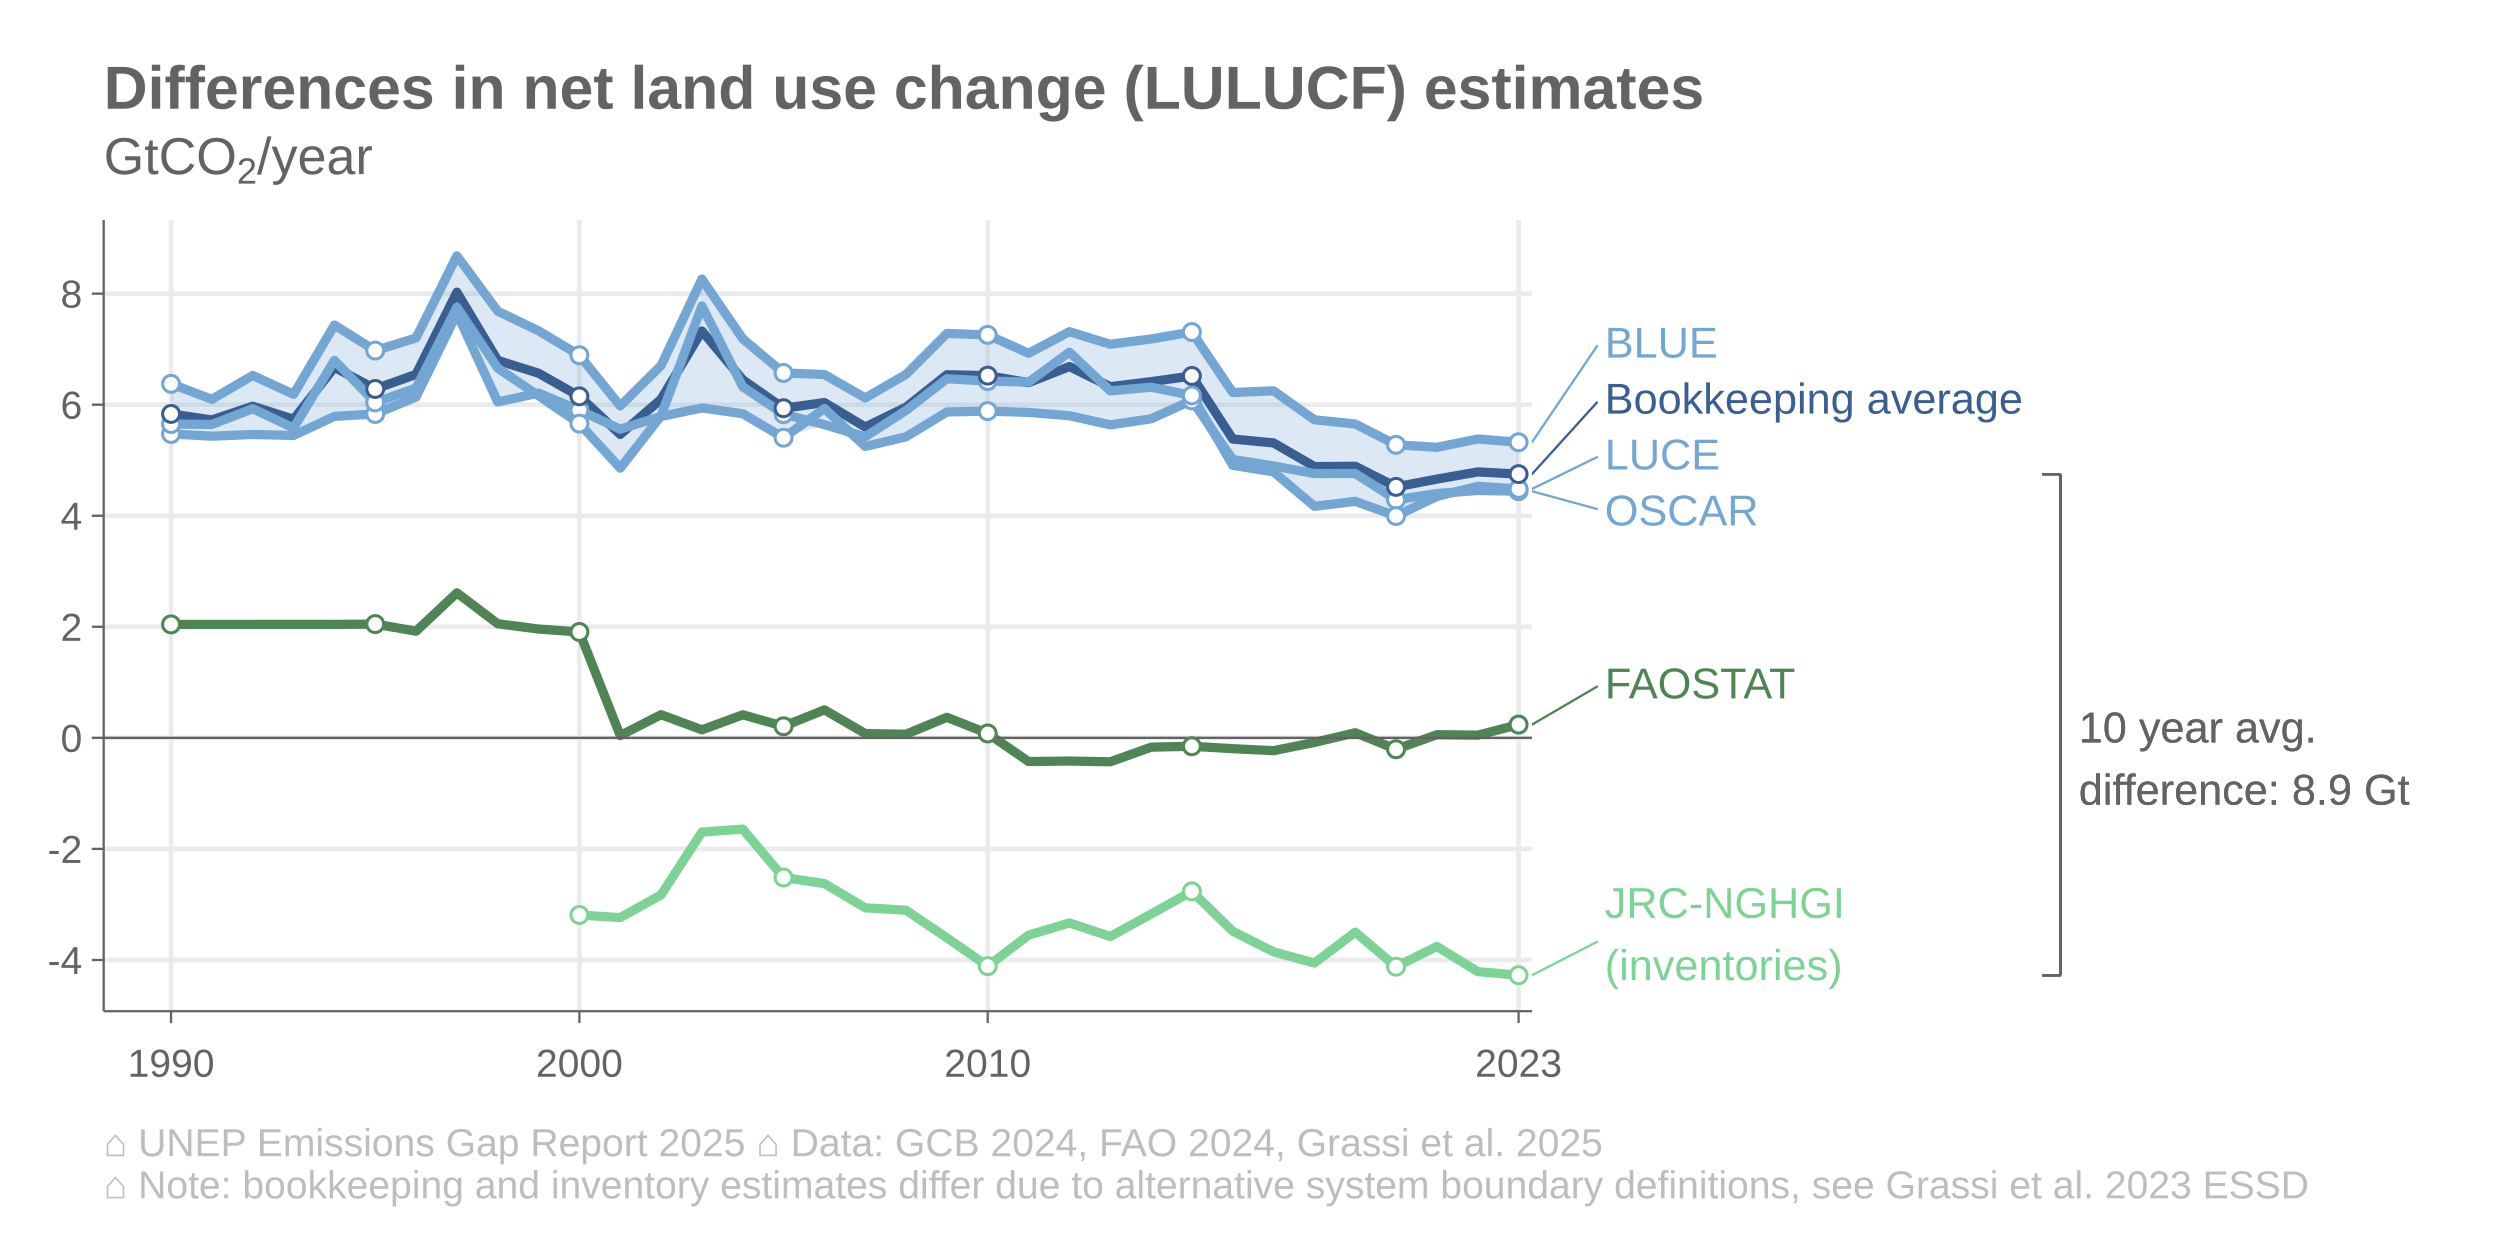
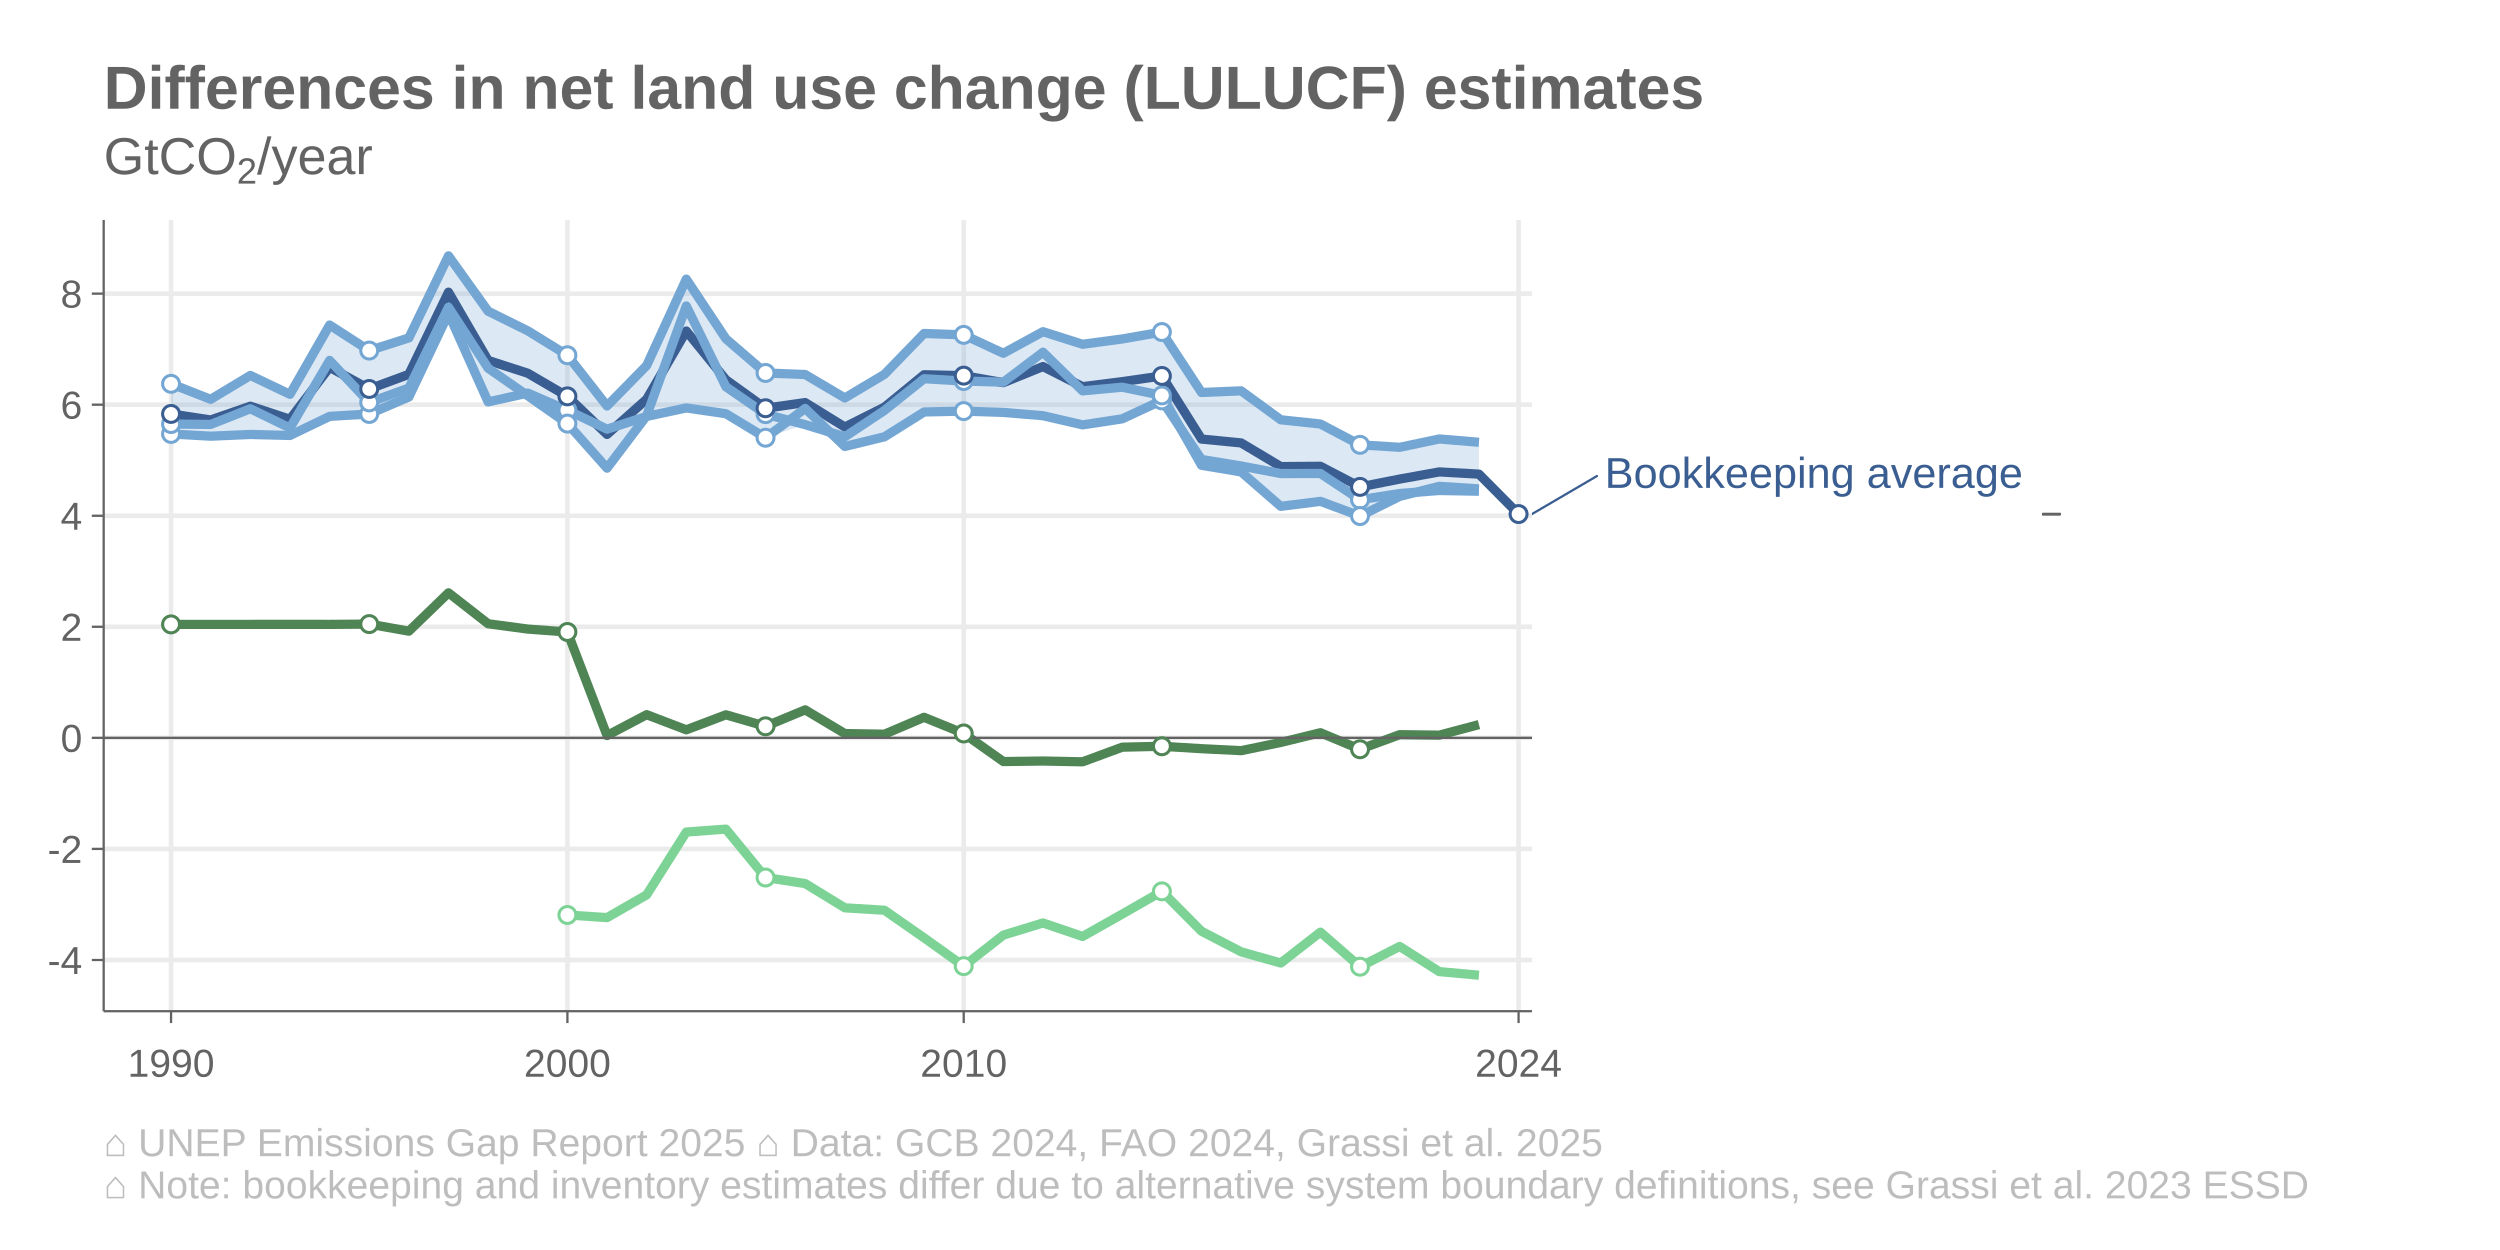
<svg xmlns="http://www.w3.org/2000/svg" width="576.00pt" height="288.00pt" viewBox="0 0 576.00 288.00">
  <g class="svglite">
    <defs>
      <style type="text/css">
    .svglite line, .svglite polyline, .svglite polygon, .svglite path, .svglite rect, .svglite circle {
      fill: none;
      stroke: #000000;
      stroke-linecap: round;
      stroke-linejoin: round;
      stroke-miterlimit: 10.00;
    }
    .svglite text {
      white-space: pre;
    }
    .svglite g.glyphgroup path {
      fill: inherit;
      stroke: none;
    }
  </style>
    </defs>
    <rect width="100%" height="100%" style="stroke: none; fill: #FFFFFF;" />
    <defs>
      <clipPath id="cpMC4wMHw1NzYuMDB8MC4wMHwyODguMDA=">
        <rect x="0.00" y="0.00" width="576.00" height="288.00" />
      </clipPath>
    </defs>
    <g clip-path="url(#cpMC4wMHw1NzYuMDB8MC4wMHwyODguMDA=)">
      <rect x="0.00" y="0.00" width="576.00" height="288.00" style="stroke-width: 1.07; stroke: #FFFFFF; fill: #FFFFFF;" />
    </g>
    <defs>
      <clipPath id="cpMzQ3LjQ4fDM1OC40Nnw1LjQ4fDI4Mi41Mg==">
        <rect x="347.48" y="5.48" width="10.98" height="277.04" />
      </clipPath>
    </defs>
    <g clip-path="url(#cpMzQ3LjQ4fDM1OC40Nnw1LjQ4fDI4Mi41Mg==)">
      <rect x="347.48" y="5.48" width="10.98" height="277.04" style="stroke-width: 1.07; stroke: #FFFFFF; fill: #FFFFFF;" />
    </g>
    <g clip-path="url(#cpMC4wMHw1NzYuMDB8MC4wMHwyODguMDA=)">
</g>
    <defs>
      <clipPath id="cpMjMuODl8NTY1LjA0fDUwLjY3fDIzMi45OA==">
        <rect x="23.89" y="50.67" width="541.15" height="182.31" />
      </clipPath>
    </defs>
    <g clip-path="url(#cpMjMuODl8NTY1LjA0fDUwLjY3fDIzMi45OA==)">
</g>
    <g clip-path="url(#cpMC4wMHw1NzYuMDB8MC4wMHwyODguMDA=)">
</g>
    <defs>
      <clipPath id="cpNS40OHwzNTguNDZ8NS40OHwyODIuNTI=">
        <rect x="5.48" y="5.48" width="352.98" height="277.04" />
      </clipPath>
    </defs>
    <g clip-path="url(#cpNS40OHwzNTguNDZ8NS40OHwyODIuNTI=)">
      <rect x="5.48" y="5.48" width="352.98" height="277.04" style="stroke-width: 1.07; stroke: #FFFFFF; fill: #FFFFFF;" />
    </g>
    <g clip-path="url(#cpMC4wMHw1NzYuMDB8MC4wMHwyODguMDA=)">
</g>
    <defs>
      <clipPath id="cpMzQ3LjQ4fDU3MC41Mnw1LjQ4fDI4Mi41Mg==">
        <rect x="347.48" y="5.48" width="223.04" height="277.04" />
      </clipPath>
    </defs>
    <g clip-path="url(#cpMzQ3LjQ4fDU3MC41Mnw1LjQ4fDI4Mi41Mg==)">
      <rect x="347.48" y="5.48" width="223.04" height="277.04" style="stroke-width: 1.07; stroke: #FFFFFF; fill: #FFFFFF;" />
    </g>
    <g clip-path="url(#cpMC4wMHw1NzYuMDB8MC4wMHwyODguMDA=)">
</g>
    <defs>
      <clipPath id="cpMjMuODl8MzUyLjk4fDUwLjY3fDIzMi45OA==">
        <rect x="23.89" y="50.67" width="329.09" height="182.31" />
      </clipPath>
    </defs>
    <g clip-path="url(#cpMjMuODl8MzUyLjk4fDUwLjY3fDIzMi45OA==)">
      <polyline points="23.89,221.18 352.98,221.18 " style="stroke-width: 1.07; stroke: #EBEBEB; stroke-linecap: butt;" />
      <polyline points="23.89,195.59 352.98,195.59 " style="stroke-width: 1.07; stroke: #EBEBEB; stroke-linecap: butt;" />
      <polyline points="23.89,170.00 352.98,170.00 " style="stroke-width: 1.07; stroke: #EBEBEB; stroke-linecap: butt;" />
      <polyline points="23.89,144.41 352.98,144.41 " style="stroke-width: 1.07; stroke: #EBEBEB; stroke-linecap: butt;" />
      <polyline points="23.89,118.83 352.98,118.83 " style="stroke-width: 1.07; stroke: #EBEBEB; stroke-linecap: butt;" />
      <polyline points="23.89,93.24 352.98,93.24 " style="stroke-width: 1.07; stroke: #EBEBEB; stroke-linecap: butt;" />
      <polyline points="23.89,67.65 352.98,67.65 " style="stroke-width: 1.07; stroke: #EBEBEB; stroke-linecap: butt;" />
      <polyline points="39.41,232.98 39.41,50.67 " style="stroke-width: 1.07; stroke: #EBEBEB; stroke-linecap: butt;" />
-       <polyline points="133.49,232.98 133.49,50.67 " style="stroke-width: 1.07; stroke: #EBEBEB; stroke-linecap: butt;" />
-       <polyline points="227.57,232.98 227.57,50.67 " style="stroke-width: 1.07; stroke: #EBEBEB; stroke-linecap: butt;" />
+       <polyline points="130.73,232.98 130.73,50.67 " style="stroke-width: 1.07; stroke: #EBEBEB; stroke-linecap: butt;" />
+       <polyline points="222.04,232.98 222.04,50.67 " style="stroke-width: 1.07; stroke: #EBEBEB; stroke-linecap: butt;" />
      <polyline points="349.88,232.98 349.88,50.67 " style="stroke-width: 1.07; stroke: #EBEBEB; stroke-linecap: butt;" />
-       <polygon points="39.41,88.43 48.82,92.00 58.23,86.50 67.64,90.85 77.05,74.89 86.45,80.77 95.86,77.86 105.27,58.95 114.68,71.70 124.09,76.22 133.49,81.85 142.90,93.53 152.31,84.22 161.72,64.31 171.13,78.06 180.53,85.93 189.94,86.29 199.35,91.69 208.76,86.24 218.17,76.83 227.57,77.15 236.98,81.40 246.39,76.42 255.80,79.32 265.21,78.10 274.61,76.50 284.02,90.43 293.43,90.05 302.84,96.72 312.25,97.69 321.65,102.49 331.06,103.06 340.47,101.14 349.88,101.90 349.88,113.18 340.47,113.01 331.06,114.37 321.65,118.90 312.25,115.51 302.84,116.66 293.43,108.73 284.02,107.20 274.61,92.25 265.21,96.50 255.80,97.89 246.39,95.78 236.98,95.02 227.57,94.72 218.17,94.92 208.76,100.64 199.35,102.86 189.94,97.84 180.53,100.85 171.13,95.32 161.72,93.99 152.31,95.94 142.90,107.86 133.49,97.59 124.09,91.18 114.68,92.60 105.27,72.23 95.86,91.47 86.45,95.38 77.05,95.93 67.64,100.33 58.23,100.10 48.82,100.50 39.41,99.98 " style="stroke-width: 0.00; stroke: none; stroke-linecap: butt; fill: #74A6D4; fill-opacity: 0.25;" />
-       <polyline points="39.41,88.43 48.82,92.00 58.23,86.50 67.64,90.85 77.05,74.89 86.45,80.77 95.86,77.86 105.27,58.95 114.68,71.70 124.09,76.22 133.49,81.85 142.90,93.53 152.31,84.22 161.72,64.31 171.13,78.06 180.53,85.93 189.94,86.29 199.35,91.69 208.76,86.24 218.17,76.83 227.57,77.15 236.98,81.40 246.39,76.42 255.80,79.32 265.21,78.10 274.61,76.50 284.02,90.43 293.43,90.05 302.84,96.72 312.25,97.69 321.65,102.49 331.06,103.06 340.47,101.14 349.88,101.90 " style="stroke-width: 1.07; stroke: none; stroke-linecap: butt;" />
-       <polyline points="349.88,113.18 340.47,113.01 331.06,114.37 321.65,118.90 312.25,115.51 302.84,116.66 293.43,108.73 284.02,107.20 274.61,92.25 265.21,96.50 255.80,97.89 246.39,95.78 236.98,95.02 227.57,94.72 218.17,94.92 208.76,100.64 199.35,102.86 189.94,97.84 180.53,100.85 171.13,95.32 161.72,93.99 152.31,95.94 142.90,107.86 133.49,97.59 124.09,91.18 114.68,92.60 105.27,72.23 95.86,91.47 86.45,95.38 77.05,95.93 67.64,100.33 58.23,100.10 48.82,100.50 39.41,99.98 " style="stroke-width: 1.07; stroke: none; stroke-linecap: butt;" />
-       <polyline points="133.49,210.81 142.90,211.42 152.31,206.17 161.72,191.70 171.13,191.03 180.53,202.18 189.94,203.57 199.35,209.16 208.76,209.72 218.17,216.08 227.57,222.60 236.98,215.45 246.39,212.65 255.80,215.76 265.21,210.61 274.61,205.37 284.02,214.56 293.43,219.30 302.84,221.88 312.25,214.77 321.65,222.73 331.06,218.06 340.47,223.86 349.88,224.69 " style="stroke-width: 2.13; stroke: #7DD396; stroke-linecap: butt;" />
-       <polyline points="39.41,95.37 48.82,96.76 58.23,93.59 67.64,96.60 77.05,84.62 86.45,89.62 95.86,86.25 105.27,67.32 114.68,83.04 124.09,85.99 133.49,91.32 142.90,100.09 152.31,91.98 161.72,76.27 171.13,87.50 180.53,94.06 189.94,92.75 199.35,98.39 208.76,93.81 218.17,86.34 227.57,86.55 236.98,88.16 246.39,84.45 255.80,89.09 265.21,87.93 274.61,86.62 284.02,101.16 293.43,102.05 302.84,107.50 312.25,107.43 321.65,112.18 331.06,110.38 340.47,108.73 349.88,109.24 " style="stroke-width: 2.13; stroke: #3A5E91; stroke-linecap: butt;" />
-       <polyline points="39.41,88.43 48.82,92.00 58.23,86.50 67.64,90.85 77.05,74.89 86.45,80.77 95.86,77.86 105.27,58.95 114.68,71.70 124.09,76.22 133.49,81.85 142.90,93.53 152.31,84.22 161.72,64.31 171.13,78.06 180.53,85.93 189.94,86.29 199.35,91.69 208.76,86.24 218.17,76.83 227.57,77.15 236.98,81.40 246.39,76.42 255.80,79.32 265.21,78.10 274.61,76.50 284.02,90.43 293.43,90.05 302.84,96.72 312.25,97.69 321.65,102.49 331.06,103.06 340.47,101.14 349.88,101.90 " style="stroke-width: 2.13; stroke: #74A6D4; stroke-linecap: butt;" />
-       <polyline points="39.41,99.98 48.82,100.50 58.23,100.10 67.64,100.33 77.05,95.93 86.45,95.38 95.86,91.47 105.27,72.23 114.68,92.60 124.09,90.57 133.49,94.51 142.90,98.88 152.31,95.94 161.72,93.99 171.13,95.32 180.53,100.85 189.94,94.11 199.35,102.86 208.76,100.64 218.17,94.92 227.57,94.72 236.98,95.02 246.39,95.78 255.80,97.89 265.21,96.50 274.61,92.25 284.02,105.86 293.43,107.36 302.84,109.11 312.25,109.09 321.65,115.14 331.06,113.70 340.47,113.01 349.88,113.18 " style="stroke-width: 2.13; stroke: #74A6D4; stroke-linecap: butt;" />
-       <polyline points="39.41,97.70 48.82,97.79 58.23,94.18 67.64,98.61 77.05,83.04 86.45,92.72 95.86,89.41 105.27,70.79 114.68,84.82 124.09,91.18 133.49,97.59 142.90,107.86 152.31,95.79 161.72,70.50 171.13,89.11 180.53,95.42 189.94,97.84 199.35,100.63 208.76,94.56 218.17,87.26 227.57,87.79 236.98,88.05 246.39,81.15 255.80,90.06 265.21,89.21 274.61,91.11 284.02,107.20 293.43,108.73 302.84,116.66 312.25,115.51 321.65,118.90 331.06,114.37 340.47,112.05 349.88,112.65 " style="stroke-width: 2.13; stroke: #74A6D4; stroke-linecap: butt;" />
-       <polyline points="39.41,143.86 48.82,143.86 58.23,143.86 67.64,143.85 77.05,143.86 86.45,143.79 95.86,145.42 105.27,136.59 114.68,143.71 124.09,144.94 133.49,145.61 142.90,169.47 152.31,164.66 161.72,168.15 171.13,164.69 180.53,167.34 189.94,163.55 199.35,169.01 208.76,169.16 218.17,165.27 227.57,168.99 236.98,175.46 246.39,175.34 255.80,175.52 265.21,172.15 274.61,171.94 284.02,172.50 293.43,172.95 302.84,171.06 312.25,168.82 321.65,172.63 331.06,169.27 340.47,169.38 349.88,166.95 " style="stroke-width: 2.13; stroke: #4F8455; stroke-linecap: butt;" />
+       <polygon points="39.41,88.43 48.54,92.00 57.68,86.50 66.81,90.85 75.94,74.89 85.07,80.77 94.20,77.86 103.33,58.95 112.46,71.70 121.60,76.22 130.73,81.85 139.86,93.53 148.99,84.22 158.12,64.31 167.25,78.06 176.38,85.93 185.51,86.29 194.65,91.69 203.78,86.24 212.91,76.83 222.04,77.15 231.17,81.40 240.30,76.42 249.43,79.32 258.56,78.10 267.70,76.50 276.83,90.43 285.96,90.05 295.09,96.72 304.22,97.69 313.35,102.49 322.48,103.06 331.61,101.14 340.75,101.90 340.75,113.18 331.61,113.01 322.48,114.37 313.35,118.90 304.22,115.51 295.09,116.66 285.96,108.73 276.83,107.20 267.70,92.25 258.56,96.50 249.43,97.89 240.30,95.78 231.17,95.02 222.04,94.72 212.91,94.92 203.78,100.64 194.65,102.86 185.51,97.84 176.38,100.85 167.25,95.32 158.12,93.99 148.99,95.94 139.86,107.86 130.73,97.59 121.60,91.18 112.46,92.60 103.33,72.23 94.20,91.47 85.07,95.38 75.94,95.93 66.81,100.33 57.68,100.10 48.54,100.50 39.41,99.98 " style="stroke-width: 0.00; stroke: none; stroke-linecap: butt; fill: #74A6D4; fill-opacity: 0.25;" />
+       <polyline points="39.41,88.43 48.54,92.00 57.68,86.50 66.81,90.85 75.94,74.89 85.07,80.77 94.20,77.86 103.33,58.95 112.46,71.70 121.60,76.22 130.73,81.85 139.86,93.53 148.99,84.22 158.12,64.31 167.25,78.06 176.38,85.93 185.51,86.29 194.65,91.69 203.78,86.24 212.91,76.83 222.04,77.15 231.17,81.40 240.30,76.42 249.43,79.32 258.56,78.10 267.70,76.50 276.83,90.43 285.96,90.05 295.09,96.72 304.22,97.69 313.35,102.49 322.48,103.06 331.61,101.14 340.75,101.90 " style="stroke-width: 1.07; stroke: none; stroke-linecap: butt;" />
+       <polyline points="340.75,113.18 331.61,113.01 322.48,114.37 313.35,118.90 304.22,115.51 295.09,116.66 285.96,108.73 276.83,107.20 267.70,92.25 258.56,96.50 249.43,97.89 240.30,95.78 231.17,95.02 222.04,94.72 212.91,94.92 203.78,100.64 194.65,102.86 185.51,97.84 176.38,100.85 167.25,95.32 158.12,93.99 148.99,95.94 139.86,107.86 130.73,97.59 121.60,91.18 112.46,92.60 103.33,72.23 94.20,91.47 85.07,95.38 75.94,95.93 66.81,100.33 57.68,100.10 48.54,100.50 39.41,99.98 " style="stroke-width: 1.07; stroke: none; stroke-linecap: butt;" />
+       <polyline points="130.73,210.81 139.86,211.42 148.99,206.17 158.12,191.70 167.25,191.03 176.38,202.18 185.51,203.57 194.65,209.16 203.78,209.72 212.91,216.08 222.04,222.60 231.17,215.45 240.30,212.65 249.43,215.76 258.56,210.61 267.70,205.37 276.83,214.56 285.96,219.30 295.09,221.88 304.22,214.77 313.35,222.73 322.48,218.06 331.61,223.86 340.75,224.69 " style="stroke-width: 2.13; stroke: #7DD396; stroke-linecap: butt;" />
+       <polyline points="39.41,95.37 48.54,96.76 57.68,93.59 66.81,96.60 75.94,84.62 85.07,89.62 94.20,86.25 103.33,67.32 112.46,83.04 121.60,85.99 130.73,91.32 139.86,100.09 148.99,91.98 158.12,76.27 167.25,87.50 176.38,94.06 185.51,92.75 194.65,98.39 203.78,93.81 212.91,86.34 222.04,86.55 231.17,88.16 240.30,84.45 249.43,89.09 258.56,87.93 267.70,86.62 276.83,101.16 285.96,102.05 295.09,107.50 304.22,107.43 313.35,112.18 322.48,110.38 331.61,108.73 340.75,109.24 349.88,118.44 " style="stroke-width: 2.13; stroke: #3A5E91; stroke-linecap: butt;" />
+       <polyline points="39.41,88.43 48.54,92.00 57.68,86.50 66.81,90.85 75.94,74.89 85.07,80.77 94.20,77.86 103.33,58.95 112.46,71.70 121.60,76.22 130.73,81.85 139.86,93.53 148.99,84.22 158.12,64.31 167.25,78.06 176.38,85.93 185.51,86.29 194.65,91.69 203.78,86.24 212.91,76.83 222.04,77.15 231.17,81.40 240.30,76.42 249.43,79.32 258.56,78.10 267.70,76.50 276.83,90.43 285.96,90.05 295.09,96.72 304.22,97.69 313.35,102.49 322.48,103.06 331.61,101.14 340.75,101.90 " style="stroke-width: 2.13; stroke: #74A6D4; stroke-linecap: butt;" />
+       <polyline points="39.41,99.98 48.54,100.50 57.68,100.10 66.81,100.33 75.94,95.93 85.07,95.38 94.20,91.47 103.33,72.23 112.46,92.60 121.60,90.57 130.73,94.51 139.86,98.88 148.99,95.94 158.12,93.99 167.25,95.32 176.38,100.85 185.51,94.11 194.65,102.86 203.78,100.64 212.91,94.92 222.04,94.72 231.17,95.02 240.30,95.78 249.43,97.89 258.56,96.50 267.70,92.25 276.83,105.86 285.96,107.36 295.09,109.11 304.22,109.09 313.35,115.14 322.48,113.70 331.61,113.01 340.75,113.18 " style="stroke-width: 2.13; stroke: #74A6D4; stroke-linecap: butt;" />
+       <polyline points="39.41,97.70 48.54,97.79 57.68,94.18 66.81,98.61 75.94,83.04 85.07,92.72 94.20,89.41 103.33,70.79 112.46,84.82 121.60,91.18 130.73,97.59 139.86,107.86 148.99,95.79 158.12,70.50 167.25,89.11 176.38,95.42 185.51,97.84 194.65,100.63 203.78,94.56 212.91,87.26 222.04,87.79 231.17,88.05 240.30,81.15 249.43,90.06 258.56,89.21 267.70,91.11 276.83,107.20 285.96,108.73 295.09,116.66 304.22,115.51 313.35,118.90 322.48,114.37 331.61,112.05 340.75,112.65 " style="stroke-width: 2.13; stroke: #74A6D4; stroke-linecap: butt;" />
+       <polyline points="39.41,143.86 48.54,143.86 57.68,143.86 66.81,143.85 75.94,143.86 85.07,143.79 94.20,145.42 103.33,136.59 112.46,143.71 121.60,144.94 130.73,145.61 139.86,169.47 148.99,164.66 158.12,168.15 167.25,164.69 176.38,167.34 185.51,163.55 194.65,169.01 203.78,169.16 212.91,165.27 222.04,168.99 231.17,175.46 240.30,175.34 249.43,175.52 258.56,172.15 267.70,171.94 276.83,172.50 285.96,172.95 295.09,171.06 304.22,168.82 313.35,172.63 322.48,169.27 331.61,169.38 340.75,166.95 " style="stroke-width: 2.13; stroke: #4F8455; stroke-linecap: butt;" />
      <line x1="23.89" y1="170.00" x2="352.98" y2="170.00" style="stroke-width: 0.53; stroke: #636363; stroke-linecap: butt;" />
      <circle cx="39.41" cy="88.43" r="1.95" style="stroke-width: 0.71; stroke: #74A6D4; fill: #FFFFFF;" />
-       <circle cx="86.45" cy="80.77" r="1.95" style="stroke-width: 0.71; stroke: #74A6D4; fill: #FFFFFF;" />
-       <circle cx="133.49" cy="81.85" r="1.95" style="stroke-width: 0.71; stroke: #74A6D4; fill: #FFFFFF;" />
-       <circle cx="180.53" cy="85.93" r="1.95" style="stroke-width: 0.71; stroke: #74A6D4; fill: #FFFFFF;" />
-       <circle cx="227.57" cy="77.15" r="1.95" style="stroke-width: 0.71; stroke: #74A6D4; fill: #FFFFFF;" />
-       <circle cx="274.61" cy="76.50" r="1.95" style="stroke-width: 0.71; stroke: #74A6D4; fill: #FFFFFF;" />
-       <circle cx="321.65" cy="102.49" r="1.95" style="stroke-width: 0.71; stroke: #74A6D4; fill: #FFFFFF;" />
-       <circle cx="349.88" cy="101.90" r="1.95" style="stroke-width: 0.71; stroke: #74A6D4; fill: #FFFFFF;" />
+       <circle cx="85.07" cy="80.77" r="1.95" style="stroke-width: 0.71; stroke: #74A6D4; fill: #FFFFFF;" />
+       <circle cx="130.73" cy="81.85" r="1.95" style="stroke-width: 0.71; stroke: #74A6D4; fill: #FFFFFF;" />
+       <circle cx="176.38" cy="85.93" r="1.95" style="stroke-width: 0.71; stroke: #74A6D4; fill: #FFFFFF;" />
+       <circle cx="222.04" cy="77.15" r="1.95" style="stroke-width: 0.71; stroke: #74A6D4; fill: #FFFFFF;" />
+       <circle cx="267.70" cy="76.50" r="1.95" style="stroke-width: 0.71; stroke: #74A6D4; fill: #FFFFFF;" />
+       <circle cx="313.35" cy="102.49" r="1.95" style="stroke-width: 0.71; stroke: #74A6D4; fill: #FFFFFF;" />
      <circle cx="39.41" cy="99.98" r="1.95" style="stroke-width: 0.71; stroke: #74A6D4; fill: #FFFFFF;" />
-       <circle cx="86.45" cy="95.38" r="1.95" style="stroke-width: 0.71; stroke: #74A6D4; fill: #FFFFFF;" />
-       <circle cx="133.49" cy="94.51" r="1.95" style="stroke-width: 0.71; stroke: #74A6D4; fill: #FFFFFF;" />
-       <circle cx="180.53" cy="100.85" r="1.95" style="stroke-width: 0.71; stroke: #74A6D4; fill: #FFFFFF;" />
-       <circle cx="227.57" cy="94.72" r="1.95" style="stroke-width: 0.71; stroke: #74A6D4; fill: #FFFFFF;" />
-       <circle cx="274.61" cy="92.25" r="1.95" style="stroke-width: 0.71; stroke: #74A6D4; fill: #FFFFFF;" />
-       <circle cx="321.65" cy="115.14" r="1.95" style="stroke-width: 0.71; stroke: #74A6D4; fill: #FFFFFF;" />
-       <circle cx="349.88" cy="113.18" r="1.95" style="stroke-width: 0.71; stroke: #74A6D4; fill: #FFFFFF;" />
+       <circle cx="85.07" cy="95.38" r="1.95" style="stroke-width: 0.71; stroke: #74A6D4; fill: #FFFFFF;" />
+       <circle cx="130.73" cy="94.51" r="1.95" style="stroke-width: 0.71; stroke: #74A6D4; fill: #FFFFFF;" />
+       <circle cx="176.38" cy="100.85" r="1.95" style="stroke-width: 0.71; stroke: #74A6D4; fill: #FFFFFF;" />
+       <circle cx="222.04" cy="94.72" r="1.95" style="stroke-width: 0.71; stroke: #74A6D4; fill: #FFFFFF;" />
+       <circle cx="267.70" cy="92.25" r="1.95" style="stroke-width: 0.71; stroke: #74A6D4; fill: #FFFFFF;" />
+       <circle cx="313.35" cy="115.14" r="1.95" style="stroke-width: 0.71; stroke: #74A6D4; fill: #FFFFFF;" />
      <circle cx="39.41" cy="97.70" r="1.95" style="stroke-width: 0.71; stroke: #74A6D4; fill: #FFFFFF;" />
-       <circle cx="86.45" cy="92.72" r="1.95" style="stroke-width: 0.71; stroke: #74A6D4; fill: #FFFFFF;" />
-       <circle cx="133.49" cy="97.59" r="1.95" style="stroke-width: 0.71; stroke: #74A6D4; fill: #FFFFFF;" />
-       <circle cx="180.53" cy="95.42" r="1.95" style="stroke-width: 0.71; stroke: #74A6D4; fill: #FFFFFF;" />
-       <circle cx="227.57" cy="87.79" r="1.95" style="stroke-width: 0.71; stroke: #74A6D4; fill: #FFFFFF;" />
-       <circle cx="274.61" cy="91.11" r="1.95" style="stroke-width: 0.71; stroke: #74A6D4; fill: #FFFFFF;" />
-       <circle cx="321.65" cy="118.90" r="1.95" style="stroke-width: 0.71; stroke: #74A6D4; fill: #FFFFFF;" />
-       <circle cx="349.88" cy="112.65" r="1.95" style="stroke-width: 0.71; stroke: #74A6D4; fill: #FFFFFF;" />
+       <circle cx="85.07" cy="92.72" r="1.95" style="stroke-width: 0.71; stroke: #74A6D4; fill: #FFFFFF;" />
+       <circle cx="130.73" cy="97.59" r="1.95" style="stroke-width: 0.71; stroke: #74A6D4; fill: #FFFFFF;" />
+       <circle cx="176.38" cy="95.42" r="1.95" style="stroke-width: 0.71; stroke: #74A6D4; fill: #FFFFFF;" />
+       <circle cx="222.04" cy="87.79" r="1.95" style="stroke-width: 0.71; stroke: #74A6D4; fill: #FFFFFF;" />
+       <circle cx="267.70" cy="91.11" r="1.95" style="stroke-width: 0.71; stroke: #74A6D4; fill: #FFFFFF;" />
+       <circle cx="313.35" cy="118.90" r="1.95" style="stroke-width: 0.71; stroke: #74A6D4; fill: #FFFFFF;" />
      <circle cx="39.41" cy="95.37" r="1.95" style="stroke-width: 0.71; stroke: #3A5E91; fill: #FFFFFF;" />
-       <circle cx="86.45" cy="89.62" r="1.95" style="stroke-width: 0.71; stroke: #3A5E91; fill: #FFFFFF;" />
-       <circle cx="133.49" cy="91.32" r="1.95" style="stroke-width: 0.71; stroke: #3A5E91; fill: #FFFFFF;" />
-       <circle cx="180.53" cy="94.06" r="1.95" style="stroke-width: 0.71; stroke: #3A5E91; fill: #FFFFFF;" />
-       <circle cx="227.57" cy="86.55" r="1.95" style="stroke-width: 0.71; stroke: #3A5E91; fill: #FFFFFF;" />
-       <circle cx="274.61" cy="86.62" r="1.95" style="stroke-width: 0.71; stroke: #3A5E91; fill: #FFFFFF;" />
-       <circle cx="321.65" cy="112.18" r="1.95" style="stroke-width: 0.71; stroke: #3A5E91; fill: #FFFFFF;" />
-       <circle cx="349.88" cy="109.24" r="1.95" style="stroke-width: 0.71; stroke: #3A5E91; fill: #FFFFFF;" />
-       <circle cx="133.49" cy="210.81" r="1.95" style="stroke-width: 0.71; stroke: #7DD396; fill: #FFFFFF;" />
-       <circle cx="180.53" cy="202.18" r="1.95" style="stroke-width: 0.71; stroke: #7DD396; fill: #FFFFFF;" />
-       <circle cx="227.57" cy="222.60" r="1.95" style="stroke-width: 0.71; stroke: #7DD396; fill: #FFFFFF;" />
-       <circle cx="274.61" cy="205.37" r="1.95" style="stroke-width: 0.71; stroke: #7DD396; fill: #FFFFFF;" />
-       <circle cx="321.65" cy="222.73" r="1.95" style="stroke-width: 0.71; stroke: #7DD396; fill: #FFFFFF;" />
-       <circle cx="349.88" cy="224.69" r="1.95" style="stroke-width: 0.71; stroke: #7DD396; fill: #FFFFFF;" />
+       <circle cx="85.07" cy="89.62" r="1.95" style="stroke-width: 0.71; stroke: #3A5E91; fill: #FFFFFF;" />
+       <circle cx="130.73" cy="91.32" r="1.95" style="stroke-width: 0.71; stroke: #3A5E91; fill: #FFFFFF;" />
+       <circle cx="176.38" cy="94.06" r="1.95" style="stroke-width: 0.71; stroke: #3A5E91; fill: #FFFFFF;" />
+       <circle cx="222.04" cy="86.55" r="1.95" style="stroke-width: 0.71; stroke: #3A5E91; fill: #FFFFFF;" />
+       <circle cx="267.70" cy="86.62" r="1.95" style="stroke-width: 0.71; stroke: #3A5E91; fill: #FFFFFF;" />
+       <circle cx="313.35" cy="112.18" r="1.95" style="stroke-width: 0.71; stroke: #3A5E91; fill: #FFFFFF;" />
+       <circle cx="349.88" cy="118.44" r="1.95" style="stroke-width: 0.71; stroke: #3A5E91; fill: #FFFFFF;" />
+       <circle cx="130.73" cy="210.81" r="1.95" style="stroke-width: 0.71; stroke: #7DD396; fill: #FFFFFF;" />
+       <circle cx="176.38" cy="202.18" r="1.95" style="stroke-width: 0.71; stroke: #7DD396; fill: #FFFFFF;" />
+       <circle cx="222.04" cy="222.60" r="1.95" style="stroke-width: 0.71; stroke: #7DD396; fill: #FFFFFF;" />
+       <circle cx="267.70" cy="205.37" r="1.95" style="stroke-width: 0.71; stroke: #7DD396; fill: #FFFFFF;" />
+       <circle cx="313.35" cy="222.73" r="1.95" style="stroke-width: 0.71; stroke: #7DD396; fill: #FFFFFF;" />
      <circle cx="39.41" cy="143.86" r="1.95" style="stroke-width: 0.71; stroke: #4F8455; fill: #FFFFFF;" />
-       <circle cx="86.45" cy="143.79" r="1.95" style="stroke-width: 0.71; stroke: #4F8455; fill: #FFFFFF;" />
-       <circle cx="133.49" cy="145.61" r="1.95" style="stroke-width: 0.71; stroke: #4F8455; fill: #FFFFFF;" />
-       <circle cx="180.53" cy="167.34" r="1.95" style="stroke-width: 0.71; stroke: #4F8455; fill: #FFFFFF;" />
-       <circle cx="227.57" cy="168.99" r="1.95" style="stroke-width: 0.71; stroke: #4F8455; fill: #FFFFFF;" />
-       <circle cx="274.61" cy="171.94" r="1.95" style="stroke-width: 0.71; stroke: #4F8455; fill: #FFFFFF;" />
-       <circle cx="321.65" cy="172.63" r="1.95" style="stroke-width: 0.71; stroke: #4F8455; fill: #FFFFFF;" />
-       <circle cx="349.88" cy="166.95" r="1.95" style="stroke-width: 0.71; stroke: #4F8455; fill: #FFFFFF;" />
+       <circle cx="85.07" cy="143.79" r="1.95" style="stroke-width: 0.71; stroke: #4F8455; fill: #FFFFFF;" />
+       <circle cx="130.73" cy="145.61" r="1.95" style="stroke-width: 0.71; stroke: #4F8455; fill: #FFFFFF;" />
+       <circle cx="176.38" cy="167.34" r="1.95" style="stroke-width: 0.71; stroke: #4F8455; fill: #FFFFFF;" />
+       <circle cx="222.04" cy="168.99" r="1.95" style="stroke-width: 0.71; stroke: #4F8455; fill: #FFFFFF;" />
+       <circle cx="267.70" cy="171.94" r="1.95" style="stroke-width: 0.71; stroke: #4F8455; fill: #FFFFFF;" />
+       <circle cx="313.35" cy="172.63" r="1.95" style="stroke-width: 0.71; stroke: #4F8455; fill: #FFFFFF;" />
    </g>
    <g clip-path="url(#cpMC4wMHw1NzYuMDB8MC4wMHwyODguMDA=)">
      <polyline points="23.89,232.98 23.89,50.67 " style="stroke-width: 0.53; stroke: #636363; stroke-linecap: butt;" />
      <text x="18.96" y="224.40" text-anchor="end" style="font-size: 9.00px;fill: #636363; font-family: &quot;Arial&quot;;" textLength="8.00px" lengthAdjust="spacingAndGlyphs">-4</text>
      <text x="18.96" y="198.81" text-anchor="end" style="font-size: 9.00px;fill: #636363; font-family: &quot;Arial&quot;;" textLength="8.00px" lengthAdjust="spacingAndGlyphs">-2</text>
      <text x="18.96" y="173.22" text-anchor="end" style="font-size: 9.00px;fill: #636363; font-family: &quot;Arial&quot;;" textLength="5.00px" lengthAdjust="spacingAndGlyphs">0</text>
      <text x="18.96" y="147.64" text-anchor="end" style="font-size: 9.00px;fill: #636363; font-family: &quot;Arial&quot;;" textLength="5.00px" lengthAdjust="spacingAndGlyphs">2</text>
      <text x="18.96" y="122.05" text-anchor="end" style="font-size: 9.00px;fill: #636363; font-family: &quot;Arial&quot;;" textLength="5.00px" lengthAdjust="spacingAndGlyphs">4</text>
      <text x="18.96" y="96.46" text-anchor="end" style="font-size: 9.00px;fill: #636363; font-family: &quot;Arial&quot;;" textLength="5.00px" lengthAdjust="spacingAndGlyphs">6</text>
      <text x="18.96" y="70.87" text-anchor="end" style="font-size: 9.00px;fill: #636363; font-family: &quot;Arial&quot;;" textLength="5.00px" lengthAdjust="spacingAndGlyphs">8</text>
      <polyline points="21.15,221.18 23.89,221.18 " style="stroke-width: 0.53; stroke: #636363; stroke-linecap: butt;" />
      <polyline points="21.15,195.59 23.89,195.59 " style="stroke-width: 0.53; stroke: #636363; stroke-linecap: butt;" />
      <polyline points="21.15,170.00 23.89,170.00 " style="stroke-width: 0.53; stroke: #636363; stroke-linecap: butt;" />
      <polyline points="21.15,144.41 23.89,144.41 " style="stroke-width: 0.53; stroke: #636363; stroke-linecap: butt;" />
      <polyline points="21.15,118.83 23.89,118.83 " style="stroke-width: 0.53; stroke: #636363; stroke-linecap: butt;" />
      <polyline points="21.15,93.24 23.89,93.24 " style="stroke-width: 0.53; stroke: #636363; stroke-linecap: butt;" />
      <polyline points="21.15,67.65 23.89,67.65 " style="stroke-width: 0.53; stroke: #636363; stroke-linecap: butt;" />
      <polyline points="23.89,232.98 352.98,232.98 " style="stroke-width: 0.53; stroke: #636363; stroke-linecap: butt;" />
      <polyline points="39.41,235.72 39.41,232.98 " style="stroke-width: 0.53; stroke: #636363; stroke-linecap: butt;" />
-       <polyline points="133.49,235.72 133.49,232.98 " style="stroke-width: 0.53; stroke: #636363; stroke-linecap: butt;" />
-       <polyline points="227.57,235.72 227.57,232.98 " style="stroke-width: 0.53; stroke: #636363; stroke-linecap: butt;" />
+       <polyline points="130.73,235.72 130.73,232.98 " style="stroke-width: 0.53; stroke: #636363; stroke-linecap: butt;" />
+       <polyline points="222.04,235.72 222.04,232.98 " style="stroke-width: 0.53; stroke: #636363; stroke-linecap: butt;" />
      <polyline points="349.88,235.72 349.88,232.98 " style="stroke-width: 0.53; stroke: #636363; stroke-linecap: butt;" />
      <text x="39.41" y="248.08" text-anchor="middle" style="font-size: 9.00px;fill: #636363; font-family: &quot;Arial&quot;;" textLength="20.00px" lengthAdjust="spacingAndGlyphs">1990</text>
-       <text x="133.49" y="248.08" text-anchor="middle" style="font-size: 9.00px;fill: #636363; font-family: &quot;Arial&quot;;" textLength="20.00px" lengthAdjust="spacingAndGlyphs">2000</text>
-       <text x="227.57" y="248.08" text-anchor="middle" style="font-size: 9.00px;fill: #636363; font-family: &quot;Arial&quot;;" textLength="20.00px" lengthAdjust="spacingAndGlyphs">2010</text>
-       <text x="349.88" y="248.08" text-anchor="middle" style="font-size: 9.00px;fill: #636363; font-family: &quot;Arial&quot;;" textLength="20.00px" lengthAdjust="spacingAndGlyphs">2023</text>
+       <text x="130.73" y="248.08" text-anchor="middle" style="font-size: 9.00px;fill: #636363; font-family: &quot;Arial&quot;;" textLength="20.00px" lengthAdjust="spacingAndGlyphs">2000</text>
+       <text x="222.04" y="248.08" text-anchor="middle" style="font-size: 9.00px;fill: #636363; font-family: &quot;Arial&quot;;" textLength="20.00px" lengthAdjust="spacingAndGlyphs">2010</text>
+       <text x="349.88" y="248.08" text-anchor="middle" style="font-size: 9.00px;fill: #636363; font-family: &quot;Arial&quot;;" textLength="20.00px" lengthAdjust="spacingAndGlyphs">2024</text>
      <text x="23.89" y="40.12" style="font-size: 12.00px;fill: #636363; font-family: &quot;Arial&quot;;" textLength="30.66px" lengthAdjust="spacingAndGlyphs">GtCO</text>
      <text x="54.55" y="42.30" style="font-size: 8.40px;fill: #636363; font-family: &quot;Arial&quot;;" textLength="4.67px" lengthAdjust="spacingAndGlyphs">2</text>
      <text x="59.21" y="40.12" style="font-size: 12.00px;fill: #636363; font-family: &quot;Arial&quot;;" textLength="26.67px" lengthAdjust="spacingAndGlyphs">/year</text>
      <text x="23.89" y="25.05" style="font-size: 14.00px; font-weight: bold;fill: #636363; font-family: &quot;Arial&quot;;" textLength="368.58px" lengthAdjust="spacingAndGlyphs">Differences in net land use change (LULUCF) estimates</text>
      <text x="23.89" y="266.38" style="font-size: 9.00px;fill: #BDBDBD; font-family: &quot;Arial&quot;;" textLength="357.72px" lengthAdjust="spacingAndGlyphs">⌂ UNEP Emissions Gap Report 2025    ⌂ Data: GCB 2024, FAO 2024, Grassi et al. 2025  </text>
      <text x="23.89" y="276.10" style="font-size: 9.00px;fill: #BDBDBD; font-family: &quot;Arial&quot;;" textLength="507.78px" lengthAdjust="spacingAndGlyphs">⌂ Note: bookkeeping and inventory estimates differ due to alternative system boundary definitions, see Grassi et al. 2023 ESSD</text>
    </g>
    <defs>
      <clipPath id="cpMzQyLjAwfDM2My45NHw1MC42N3wyMzIuOTg=">
        <rect x="342.00" y="50.67" width="21.94" height="182.31" />
      </clipPath>
    </defs>
    <g clip-path="url(#cpMzQyLjAwfDM2My45NHw1MC42N3wyMzIuOTg=)">
</g>
    <g clip-path="url(#cpMC4wMHw1NzYuMDB8MC4wMHwyODguMDA=)">
</g>
    <defs>
      <clipPath id="cpMzUyLjk2fDU2NS4wNHw1MC42N3wyMzIuOTg=">
        <rect x="352.96" y="50.67" width="212.08" height="182.31" />
      </clipPath>
    </defs>
    <g clip-path="url(#cpMzUyLjk2fDU2NS4wNHw1MC42N3wyMzIuOTg=)">
-       <line x1="474.75" y1="109.24" x2="474.75" y2="224.69" style="stroke-width: 0.53; stroke: #636363; stroke-linecap: butt;" />
-       <line x1="474.75" y1="109.24" x2="474.75" y2="224.69" style="stroke-width: 0.53; stroke: #636363; stroke-linecap: butt;" />
-       <line x1="474.75" y1="109.24" x2="474.75" y2="224.69" style="stroke-width: 0.53; stroke: #636363; stroke-linecap: butt;" />
-       <line x1="474.75" y1="109.24" x2="474.75" y2="224.69" style="stroke-width: 0.53; stroke: #636363; stroke-linecap: butt;" />
-       <line x1="474.75" y1="109.24" x2="474.75" y2="224.69" style="stroke-width: 0.53; stroke: #636363; stroke-linecap: butt;" />
-       <line x1="474.75" y1="109.24" x2="474.75" y2="224.69" style="stroke-width: 0.53; stroke: #636363; stroke-linecap: butt;" />
-       <line x1="470.55" y1="109.24" x2="474.75" y2="109.24" style="stroke-width: 0.53; stroke: #636363; stroke-linecap: butt;" />
-       <line x1="470.55" y1="109.24" x2="474.75" y2="109.24" style="stroke-width: 0.53; stroke: #636363; stroke-linecap: butt;" />
-       <line x1="470.55" y1="109.24" x2="474.75" y2="109.24" style="stroke-width: 0.53; stroke: #636363; stroke-linecap: butt;" />
-       <line x1="470.55" y1="109.24" x2="474.75" y2="109.24" style="stroke-width: 0.53; stroke: #636363; stroke-linecap: butt;" />
-       <line x1="470.55" y1="109.24" x2="474.75" y2="109.24" style="stroke-width: 0.53; stroke: #636363; stroke-linecap: butt;" />
-       <line x1="470.55" y1="109.24" x2="474.75" y2="109.24" style="stroke-width: 0.53; stroke: #636363; stroke-linecap: butt;" />
-       <line x1="470.55" y1="224.69" x2="474.75" y2="224.69" style="stroke-width: 0.53; stroke: #636363; stroke-linecap: butt;" />
-       <line x1="470.55" y1="224.69" x2="474.75" y2="224.69" style="stroke-width: 0.53; stroke: #636363; stroke-linecap: butt;" />
-       <line x1="470.55" y1="224.69" x2="474.75" y2="224.69" style="stroke-width: 0.53; stroke: #636363; stroke-linecap: butt;" />
-       <line x1="470.55" y1="224.69" x2="474.75" y2="224.69" style="stroke-width: 0.53; stroke: #636363; stroke-linecap: butt;" />
-       <line x1="470.55" y1="224.69" x2="474.75" y2="224.69" style="stroke-width: 0.53; stroke: #636363; stroke-linecap: butt;" />
-       <line x1="470.55" y1="224.69" x2="474.75" y2="224.69" style="stroke-width: 0.53; stroke: #636363; stroke-linecap: butt;" />
-       <text x="478.95" y="171.06" style="font-size: 9.96px;fill: #636363; font-family: &quot;Arial&quot;;" textLength="54.77px" lengthAdjust="spacingAndGlyphs">10 year avg.</text>
-       <text x="478.95" y="185.40" style="font-size: 9.96px;fill: #636363; font-family: &quot;Arial&quot;;" textLength="76.14px" lengthAdjust="spacingAndGlyphs">difference: 8.9 Gt</text>
-       <text x="478.95" y="171.06" style="font-size: 9.96px;fill: #636363; font-family: &quot;Arial&quot;;" textLength="54.77px" lengthAdjust="spacingAndGlyphs">10 year avg.</text>
-       <text x="478.95" y="185.40" style="font-size: 9.96px;fill: #636363; font-family: &quot;Arial&quot;;" textLength="76.14px" lengthAdjust="spacingAndGlyphs">difference: 8.9 Gt</text>
-       <line x1="367.95" y1="79.74" x2="352.96" y2="101.90" style="stroke-width: 0.53; stroke: #74A6D4;" />
-       <line x1="367.95" y1="117.27" x2="352.96" y2="113.18" style="stroke-width: 0.53; stroke: #74A6D4;" />
-       <line x1="367.95" y1="105.32" x2="352.96" y2="112.65" style="stroke-width: 0.53; stroke: #74A6D4;" />
-       <line x1="367.93" y1="92.73" x2="352.96" y2="109.24" style="stroke-width: 0.53; stroke: #3A5E91;" />
-       <line x1="367.93" y1="217.00" x2="352.96" y2="224.69" style="stroke-width: 0.53; stroke: #7DD396;" />
-       <line x1="367.96" y1="158.19" x2="352.96" y2="166.95" style="stroke-width: 0.53; stroke: #4F8455;" />
-       <text x="369.75" y="82.39" style="font-size: 9.96px;fill: #74A6D4; font-family: &quot;Arial&quot;;" textLength="26.00px" lengthAdjust="spacingAndGlyphs">BLUE</text>
-       <text x="369.75" y="121.06" style="font-size: 9.96px;fill: #74A6D4; font-family: &quot;Arial&quot;;" textLength="35.39px" lengthAdjust="spacingAndGlyphs">OSCAR</text>
-       <text x="369.75" y="108.16" style="font-size: 9.96px;fill: #74A6D4; font-family: &quot;Arial&quot;;" textLength="26.55px" lengthAdjust="spacingAndGlyphs">LUCE</text>
-       <text x="369.73" y="95.30" style="font-size: 9.96px;fill: #3A5E91; font-family: &quot;Arial&quot;;" textLength="96.27px" lengthAdjust="spacingAndGlyphs">Bookkeeping average</text>
-       <text x="369.73" y="211.49" style="font-size: 9.96px;fill: #7DD396; font-family: &quot;Arial&quot;;" textLength="55.28px" lengthAdjust="spacingAndGlyphs">JRC-NGHGI</text>
-       <text x="369.73" y="225.83" style="font-size: 9.96px;fill: #7DD396; font-family: &quot;Arial&quot;;" textLength="54.77px" lengthAdjust="spacingAndGlyphs">(inventories)</text>
-       <text x="369.76" y="160.91" style="font-size: 9.96px;fill: #4F8455; font-family: &quot;Arial&quot;;" textLength="43.88px" lengthAdjust="spacingAndGlyphs">FAOSTAT</text>
+       <line x1="470.55" y1="118.44" x2="474.75" y2="118.44" style="stroke-width: 0.53; stroke: #636363; stroke-linecap: butt;" />
+       <line x1="470.55" y1="118.44" x2="474.75" y2="118.44" style="stroke-width: 0.53; stroke: #636363; stroke-linecap: butt;" />
+       <line x1="470.55" y1="118.44" x2="474.75" y2="118.44" style="stroke-width: 0.53; stroke: #636363; stroke-linecap: butt;" />
+       <line x1="470.55" y1="118.44" x2="474.75" y2="118.44" style="stroke-width: 0.53; stroke: #636363; stroke-linecap: butt;" />
+       <line x1="470.55" y1="118.44" x2="474.75" y2="118.44" style="stroke-width: 0.53; stroke: #636363; stroke-linecap: butt;" />
+       <line x1="367.93" y1="109.68" x2="352.96" y2="118.44" style="stroke-width: 0.53; stroke: #3A5E91;" />
+       <text x="369.73" y="112.41" style="font-size: 9.96px;fill: #3A5E91; font-family: &quot;Arial&quot;;" textLength="96.27px" lengthAdjust="spacingAndGlyphs">Bookkeeping average</text>
    </g>
    <g clip-path="url(#cpMC4wMHw1NzYuMDB8MC4wMHwyODguMDA=)">
</g>
  </g>
</svg>
